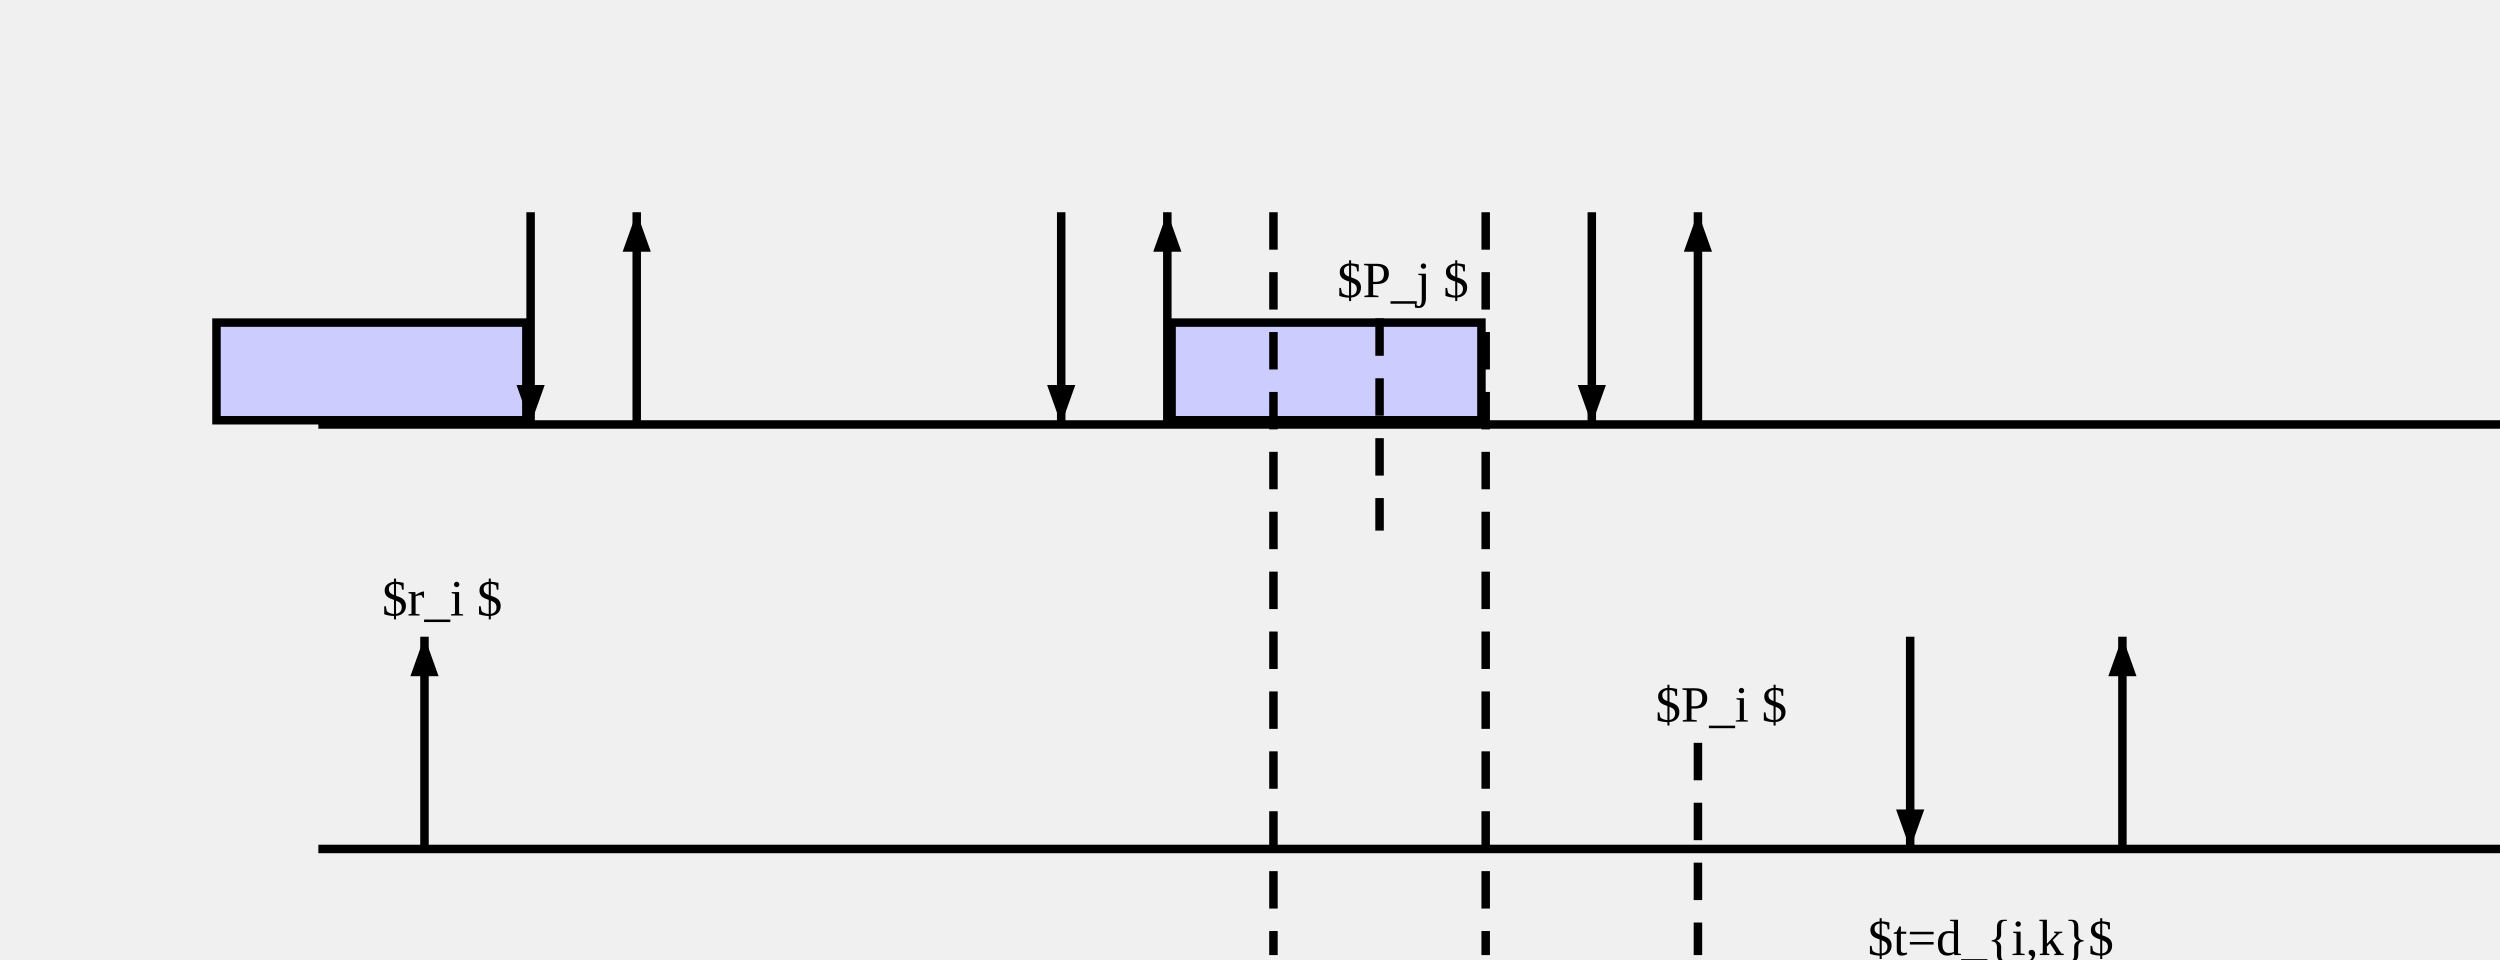
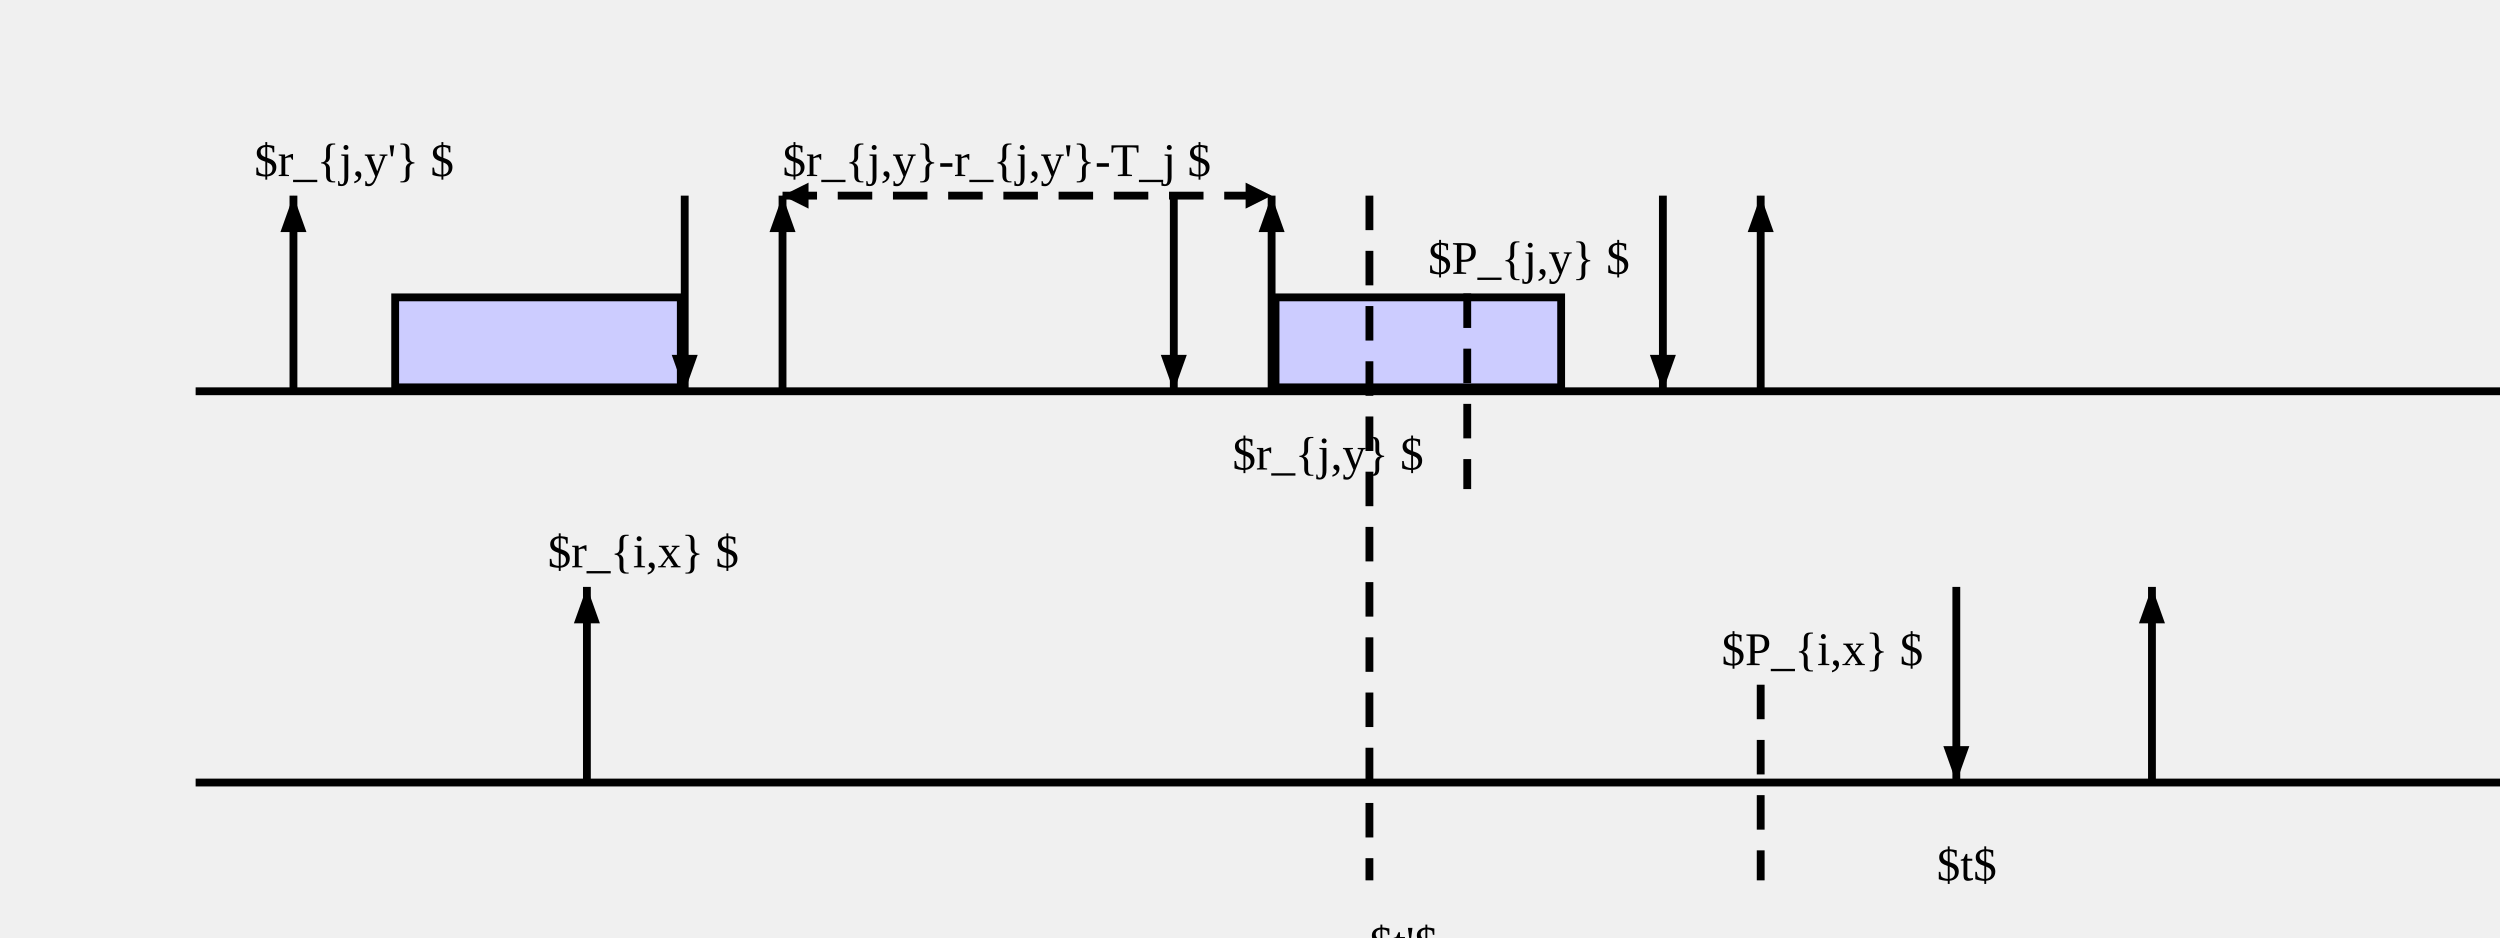
<svg xmlns="http://www.w3.org/2000/svg" xmlns:ns1="http://latexdraw.sourceforge.net/namespaces/latexdraw" version="1.1" baseProfile="full">
  <g>
-     <g ns1:type="rectangle" id="id998145636">
-       <rect x="51.0" y="76.0" width="73.0" height="23.0" ns1:borderPos="outer" stroke-width="2.0" stroke="black" fill="#ccccff" />
+     <g ns1:type="rectangle" id="id840612133">
+       <rect x="101.0" y="76.0" width="73.0" height="23.0" ns1:borderPos="outer" stroke-width="2.0" stroke="black" fill="#ccccff" />
    </g>
-     <g ns1:type="joinedLines" id="id919960467">
-       <polyline points="75.0,100.0 600.0,100.0 " stroke-width="2.0" stroke="black" ns1:rotationAngle="0.0" />
+     <g ns1:type="joinedLines" id="id879233019">
+       <polyline points="50.0,100.0 650.0,100.0 " stroke-width="2.0" stroke="black" ns1:rotationAngle="0.0" />
    </g>
-     <g ns1:type="joinedLines" id="id1268019541">
-       <polyline points="75.0,200.0 600.0,200.0 " stroke-width="2.0" stroke="black" ns1:rotationAngle="0.0" />
+     <g ns1:type="joinedLines" id="id1732588738">
+       <polyline points="50.0,200.0 650.0,200.0 " stroke-width="2.0" stroke="black" ns1:rotationAngle="0.0" />
    </g>
-     <g ns1:type="joinedLines" id="id732949160">
-       <polyline points="150.0,100.0 150.0,50.0 " stroke-width="2.0" stroke="black" ns1:rotationAngle="0.0" marker-end="url(#arrow1-732949160)" />
+     <g ns1:type="joinedLines" id="id527482644">
+       <polyline points="200.0,100.0 200.0,50.0 " stroke-width="2.0" stroke="black" ns1:rotationAngle="0.0" marker-end="url(#arrow1-527482644)" />
    </g>
-     <g ns1:type="joinedLines" id="id1967282859">
-       <polyline points="100.0,200.0 100.0,150.0 " stroke-width="2.0" stroke="black" ns1:rotationAngle="0.0" marker-end="url(#arrow1-1967282859)" />
+     <g ns1:type="joinedLines" id="id1519689157">
+       <polyline points="150.0,200.0 150.0,150.0 " stroke-width="2.0" stroke="black" ns1:rotationAngle="0.0" marker-end="url(#arrow1-1519689157)" />
    </g>
-     <g ns1:type="joinedLines" id="id314888214">
-       <polyline points="275.0,100.0 275.0,50.0 " stroke-width="2.0" stroke="black" ns1:rotationAngle="0.0" marker-end="url(#arrow1-314888214)" />
+     <g ns1:type="joinedLines" id="id846593824">
+       <polyline points="325.0,100.0 325.0,50.0 " stroke-width="2.0" stroke="black" ns1:rotationAngle="0.0" marker-end="url(#arrow1-846593824)" />
    </g>
-     <g ns1:type="joinedLines" id="id185700221">
-       <polyline points="400.0,100.0 400.0,50.0 " stroke-width="2.0" stroke="black" ns1:rotationAngle="0.0" marker-end="url(#arrow1-185700221)" />
+     <g ns1:type="joinedLines" id="id307441624">
+       <polyline points="450.0,100.0 450.0,50.0 " stroke-width="2.0" stroke="black" ns1:rotationAngle="0.0" marker-end="url(#arrow1-307441624)" />
    </g>
-     <g ns1:type="joinedLines" id="id1572666184">
-       <polyline points="500.0,200.0 500.0,150.0 " stroke-width="2.0" stroke="black" ns1:rotationAngle="0.0" marker-end="url(#arrow1-1572666184)" />
+     <g ns1:type="joinedLines" id="id484378006">
+       <polyline points="550.0,200.0 550.0,150.0 " stroke-width="2.0" stroke="black" ns1:rotationAngle="0.0" marker-end="url(#arrow1-484378006)" />
    </g>
-     <g ns1:type="joinedLines" id="id1907580921">
-       <polyline points="400.0,175.0 400.0,225.0 " stroke-width="2.0" stroke="black" stroke-dasharray="8.819, 5.292" ns1:rotationAngle="0.0" />
+     <g ns1:type="joinedLines" id="id1150557827">
+       <polyline points="450.0,175.0 450.0,225.0 " stroke-width="2.0" stroke="black" stroke-dasharray="8.819, 5.292" ns1:rotationAngle="0.0" />
    </g>
-     <g ns1:type="joinedLines" id="id1207234135">
+     <g ns1:type="joinedLines" id="id1384930679">
      <polyline points="125.0,275.0 275.0,275.0 " stroke-width="2.0" stroke="white" ns1:rotationAngle="0.0" />
    </g>
-     <g ns1:type="joinedLines" id="id1255797951">
+     <g ns1:type="text" id="id1983634545" fill="black" ns1:position="bl">
+       <text x="365.0" y="70.0">$P_{j,y} $</text>
+     </g>
+     <g ns1:type="text" id="id1235174135" fill="black" ns1:position="bl">
+       <text x="650.0" y="200.0">$\tau_i$</text>
+     </g>
+     <g ns1:type="text" id="id1329324514" fill="black" ns1:position="bl">
+       <text x="650.0" y="100.0">$\tau_j$</text>
+     </g>
+     <g ns1:type="text" id="id786792107" fill="black" ns1:position="bl">
+       <text x="495.0" y="225.0">$t$</text>
+     </g>
+     <g ns1:type="joinedLines" id="id312158280">
+       <polyline points="500.0,150.0 500.0,200.0 " stroke-width="2.0" stroke="black" ns1:rotationAngle="0.0" marker-end="url(#arrow1-312158280)" />
+     </g>
+     <g ns1:type="joinedLines" id="id1878277813">
+       <polyline points="300.0,50.0 300.0,100.0 " stroke-width="2.0" stroke="black" ns1:rotationAngle="0.0" marker-end="url(#arrow1-1878277813)" />
+     </g>
+     <g ns1:type="joinedLines" id="id569620922">
+       <polyline points="425.0,50.0 425.0,100.0 " stroke-width="2.0" stroke="black" ns1:rotationAngle="0.0" marker-end="url(#arrow1-569620922)" />
+     </g>
+     <g ns1:type="text" id="id1890300202" fill="black" ns1:position="bl">
+       <text x="440.0" y="170.0">$P_{i,x} $</text>
+     </g>
+     <g ns1:type="text" id="id1583078535" fill="black" ns1:position="bl">
+       <text x="350.0" y="245.0">$t'$</text>
+     </g>
+     <g ns1:type="rectangle" id="id2117180484">
+       <rect x="326.0" y="76.0" width="73.0" height="23.0" ns1:borderPos="outer" stroke-width="2.0" stroke="black" fill="#ccccff" />
+     </g>
+     <g ns1:type="joinedLines" id="id1347664970">
+       <polyline points="375.0,75.0 375.0,125.0 " stroke-width="2.0" stroke="black" stroke-dasharray="8.819, 5.292" ns1:rotationAngle="0.0" />
+     </g>
+     <g ns1:type="joinedLines" id="id583895238">
      <polyline points="350.0,50.0 350.0,225.0 " stroke-width="2.0" stroke="black" stroke-dasharray="8.819, 5.292" ns1:rotationAngle="0.0" />
    </g>
-     <g ns1:type="text" id="id1255986821" fill="black" ns1:position="bl">
-       <text x="345.0" y="245.0">$t'_1$</text>
+     <g ns1:type="joinedLines" id="id1319957778">
+       <polyline points="175.0,50.0 175.0,100.0 " stroke-width="2.0" stroke="black" ns1:rotationAngle="0.0" marker-end="url(#arrow1-1319957778)" />
    </g>
-     <g ns1:type="text" id="id434280093" fill="black" ns1:position="bl">
-       <text x="315.0" y="70.0">$P_j $</text>
+     <g ns1:type="text" id="id827029665" fill="black" ns1:position="bl">
+       <text x="140.0" y="145.0">$r_{i,x} $</text>
    </g>
-     <g ns1:type="text" id="id1384825005" fill="black" ns1:position="bl">
-       <text x="600.0" y="200.0">$\tau_i$</text>
+     <g ns1:type="text" id="id1774111903" fill="black" ns1:position="bl">
+       <text x="315.0" y="120.0">$r_{j,y} $</text>
    </g>
-     <g ns1:type="text" id="id1522559528" fill="black" ns1:position="bl">
-       <text x="600.0" y="100.0">$\tau_j$</text>
+     <g ns1:type="joinedLines" id="id770215363">
+       <polyline points="75.0,100.0 75.0,50.0 " stroke-width="2.0" stroke="black" ns1:rotationAngle="0.0" marker-end="url(#arrow1-770215363)" />
    </g>
-     <g ns1:type="text" id="id701373930" fill="black" ns1:position="bl">
-       <text x="440.0" y="225.0">$t=d_{i,k}$</text>
+     <g ns1:type="text" id="id508794566" fill="black" ns1:position="bl">
+       <text x="65.0" y="45.0">$r_{j,y'} $</text>
    </g>
-     <g ns1:type="joinedLines" id="id2037039640">
-       <polyline points="450.0,150.0 450.0,200.0 " stroke-width="2.0" stroke="black" ns1:rotationAngle="0.0" marker-end="url(#arrow1-2037039640)" />
+     <g ns1:type="joinedLines" id="id50279082">
+       <polyline points="200.0,50.0 325.0,50.0 " stroke-width="2.0" stroke="black" stroke-dasharray="8.819, 5.292" ns1:rotationAngle="0.0" marker-start="url(#arrow0-50279082)" marker-end="url(#arrow1-50279082)" />
    </g>
-     <g ns1:type="joinedLines" id="id1311914417">
-       <polyline points="250.0,50.0 250.0,100.0 " stroke-width="2.0" stroke="black" ns1:rotationAngle="0.0" marker-end="url(#arrow1-1311914417)" />
-     </g>
-     <g ns1:type="joinedLines" id="id326062333">
-       <polyline points="375.0,50.0 375.0,100.0 " stroke-width="2.0" stroke="black" ns1:rotationAngle="0.0" marker-end="url(#arrow1-326062333)" />
-     </g>
-     <g ns1:type="text" id="id2095403947" fill="black" ns1:position="bl">
-       <text x="390.0" y="170.0">$P_i $</text>
-     </g>
-     <g ns1:type="text" id="id340209344" fill="black" ns1:position="bl">
-       <text x="280.0" y="245.0">$t'_0$</text>
-     </g>
-     <g ns1:type="rectangle" id="id1041229370">
-       <rect x="276.0" y="76.0" width="73.0" height="23.0" ns1:borderPos="outer" stroke-width="2.0" stroke="black" fill="#ccccff" />
-     </g>
-     <g ns1:type="joinedLines" id="id589512425">
-       <polyline points="325.0,75.0 325.0,125.0 " stroke-width="2.0" stroke="black" stroke-dasharray="8.819, 5.292" ns1:rotationAngle="0.0" />
-     </g>
-     <g ns1:type="joinedLines" id="id398217663">
-       <polyline points="300.0,50.0 300.0,225.0 " stroke-width="2.0" stroke="black" stroke-dasharray="8.819, 5.292" ns1:rotationAngle="0.0" />
-     </g>
-     <g ns1:type="joinedLines" id="id279685118">
-       <polyline points="125.0,50.0 125.0,100.0 " stroke-width="2.0" stroke="black" ns1:rotationAngle="0.0" marker-end="url(#arrow1-279685118)" />
-     </g>
-     <g ns1:type="text" id="id108535349" fill="black" ns1:position="bl">
-       <text x="90.0" y="145.0">$r_i $</text>
+     <g ns1:type="text" id="id891627516" fill="black" ns1:position="bl">
+       <text x="200.0" y="45.0">$r_{j,y}-r_{j,y'}-T_j $</text>
    </g>
  </g>
  <defs>
-     <marker overflow="visible" orient="auto" id="arrow1-732949160">
+     <marker overflow="visible" orient="auto" id="arrow1-527482644">
      <path d="M 0.0 0.0 L -4.652 1.661 L -4.652 0.0 L -4.652 -1.661 z " ns1:arrSizeNum="2.0" fill="black" />
    </marker>
-     <marker overflow="visible" orient="auto" id="arrow1-1967282859">
+     <marker overflow="visible" orient="auto" id="arrow1-1519689157">
      <path d="M 0.0 0.0 L -4.652 1.661 L -4.652 0.0 L -4.652 -1.661 z " ns1:arrSizeNum="2.0" fill="black" />
    </marker>
-     <marker overflow="visible" orient="auto" id="arrow1-314888214">
+     <marker overflow="visible" orient="auto" id="arrow1-846593824">
      <path d="M 0.0 0.0 L -4.652 1.661 L -4.652 0.0 L -4.652 -1.661 z " ns1:arrSizeNum="2.0" fill="black" />
    </marker>
-     <marker overflow="visible" orient="auto" id="arrow1-185700221">
+     <marker overflow="visible" orient="auto" id="arrow1-307441624">
      <path d="M 0.0 0.0 L -4.652 1.661 L -4.652 0.0 L -4.652 -1.661 z " ns1:arrSizeNum="2.0" fill="black" />
    </marker>
-     <marker overflow="visible" orient="auto" id="arrow1-1572666184">
+     <marker overflow="visible" orient="auto" id="arrow1-484378006">
      <path d="M 0.0 0.0 L -4.652 1.661 L -4.652 0.0 L -4.652 -1.661 z " ns1:arrSizeNum="2.0" fill="black" />
    </marker>
-     <marker overflow="visible" orient="auto" id="arrow1-2037039640">
+     <marker overflow="visible" orient="auto" id="arrow1-312158280">
      <path d="M 0.0 0.0 L -4.652 1.661 L -4.652 0.0 L -4.652 -1.661 z " ns1:arrSizeNum="2.0" fill="black" />
    </marker>
-     <marker overflow="visible" orient="auto" id="arrow1-1311914417">
+     <marker overflow="visible" orient="auto" id="arrow1-1878277813">
      <path d="M 0.0 0.0 L -4.652 1.661 L -4.652 0.0 L -4.652 -1.661 z " ns1:arrSizeNum="2.0" fill="black" />
    </marker>
-     <marker overflow="visible" orient="auto" id="arrow1-326062333">
+     <marker overflow="visible" orient="auto" id="arrow1-569620922">
      <path d="M 0.0 0.0 L -4.652 1.661 L -4.652 0.0 L -4.652 -1.661 z " ns1:arrSizeNum="2.0" fill="black" />
    </marker>
-     <marker overflow="visible" orient="auto" id="arrow1-279685118">
+     <marker overflow="visible" orient="auto" id="arrow1-1319957778">
      <path d="M 0.0 0.0 L -4.652 1.661 L -4.652 0.0 L -4.652 -1.661 z " ns1:arrSizeNum="2.0" fill="black" />
+     </marker>
+     <marker overflow="visible" orient="auto" id="arrow1-770215363">
+       <path d="M 0.0 0.0 L -4.652 1.661 L -4.652 0.0 L -4.652 -1.661 z " ns1:arrSizeNum="2.0" fill="black" />
+     </marker>
+     <marker overflow="visible" orient="auto" id="arrow0-50279082">
+       <path d="M 0.0 0.0 L 3.323 1.661 L 3.323 0.0 L 3.323 -1.661 z " ns1:arrSizeNum="2.0" fill="black" />
+     </marker>
+     <marker overflow="visible" orient="auto" id="arrow1-50279082">
+       <path d="M 0.0 0.0 L -3.323 1.661 L -3.323 0.0 L -3.323 -1.661 z " ns1:arrSizeNum="2.0" fill="black" />
    </marker>
  </defs>
</svg>
